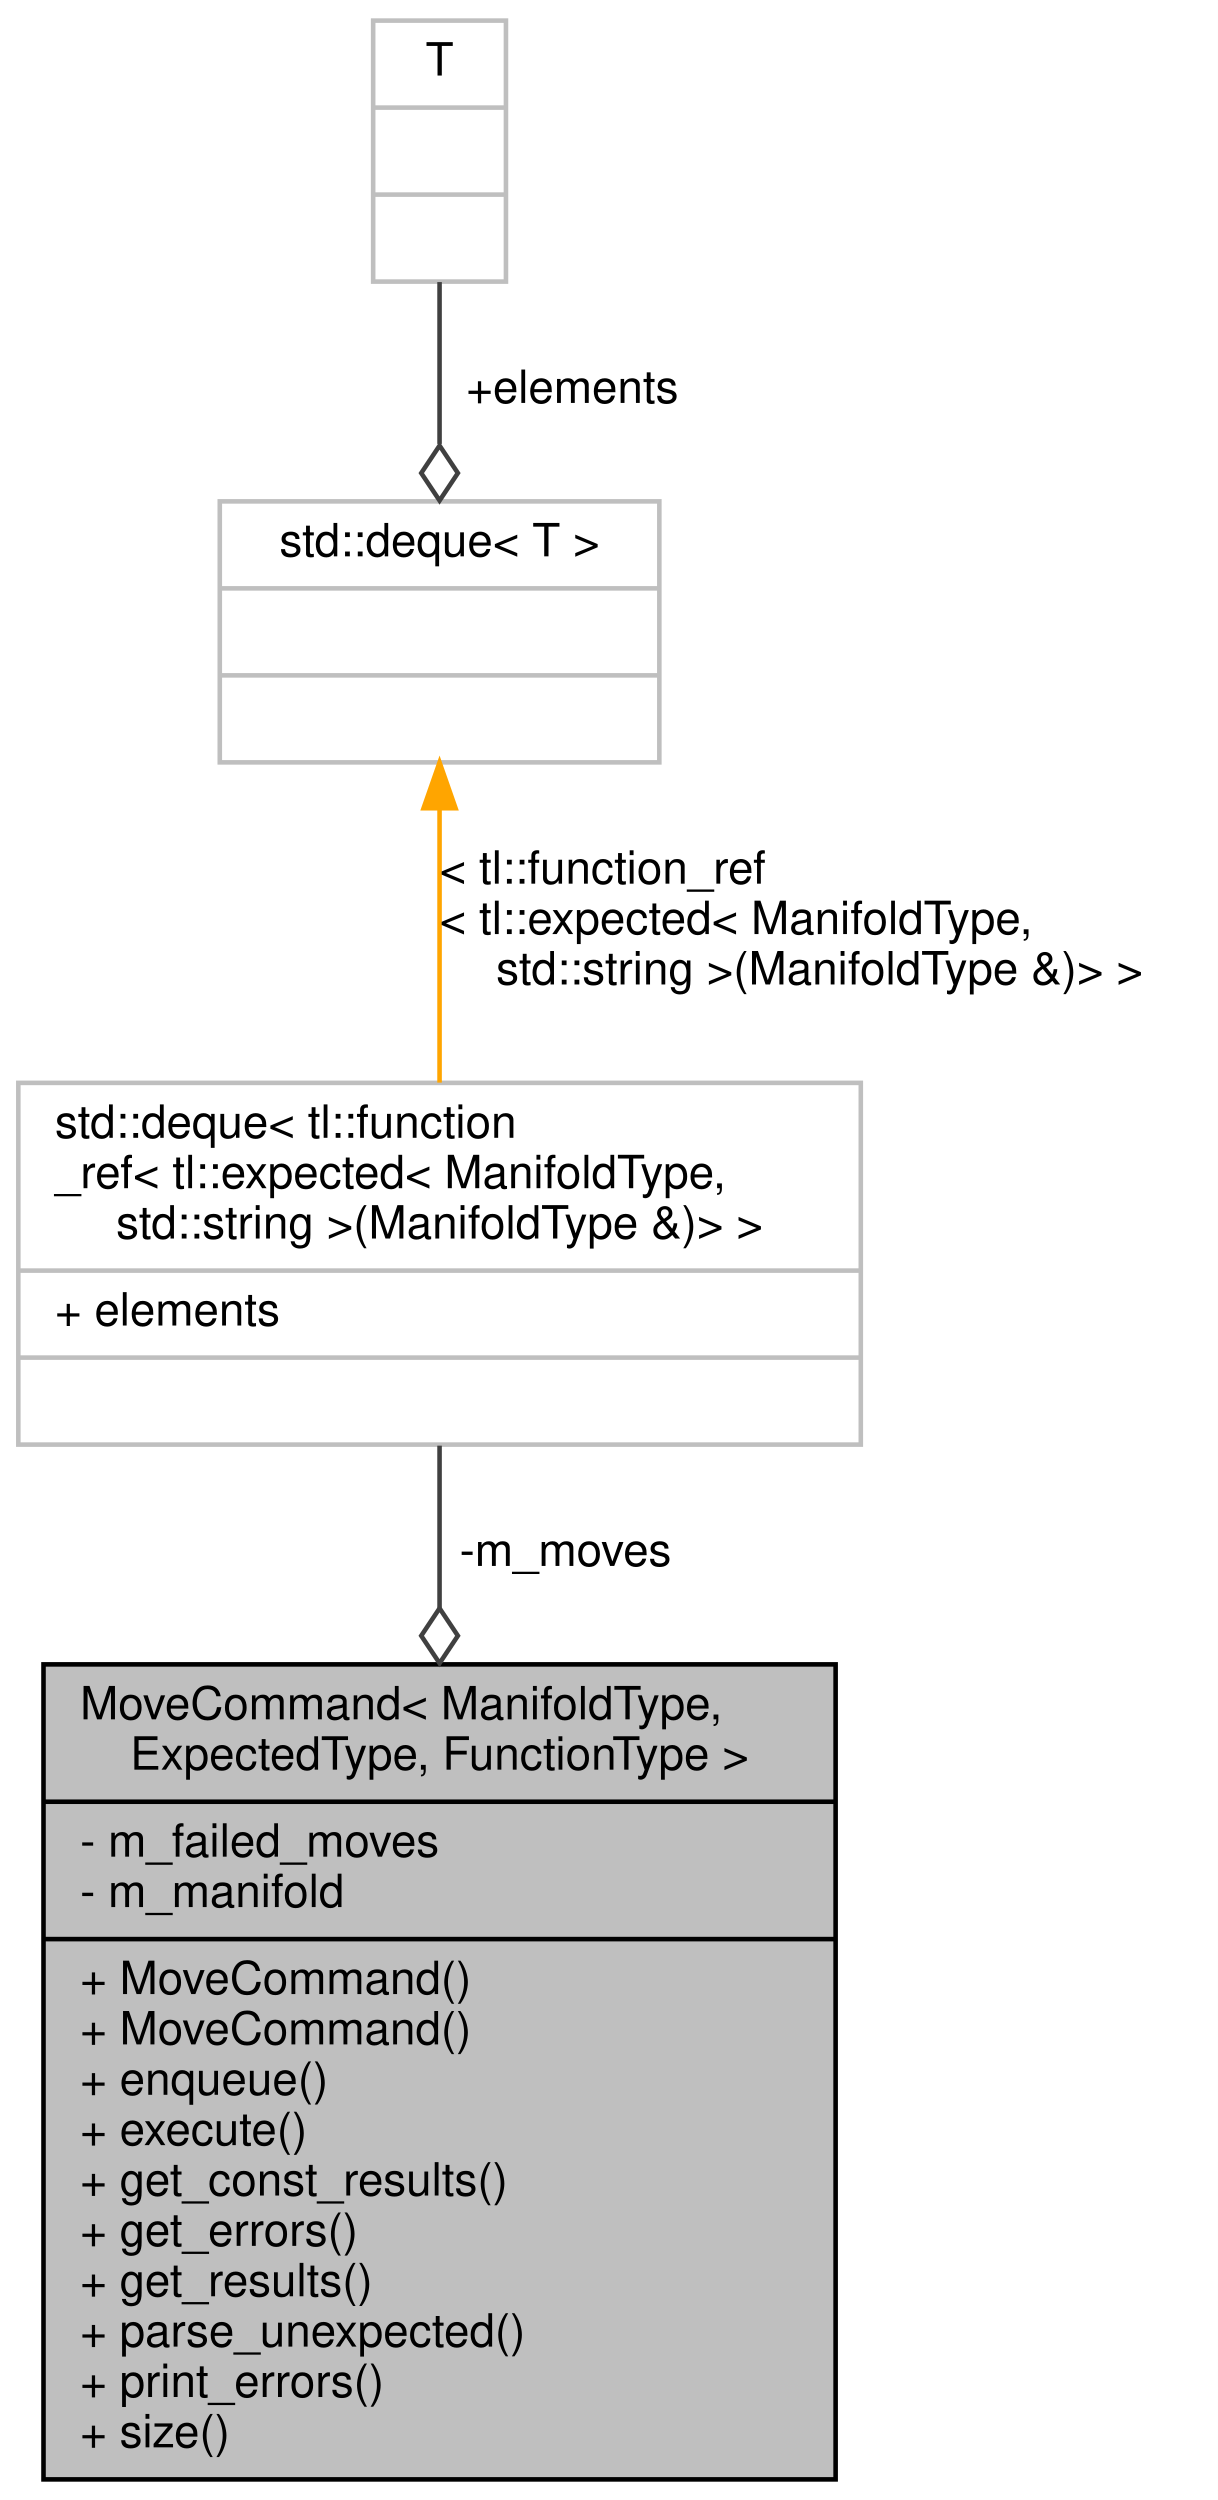
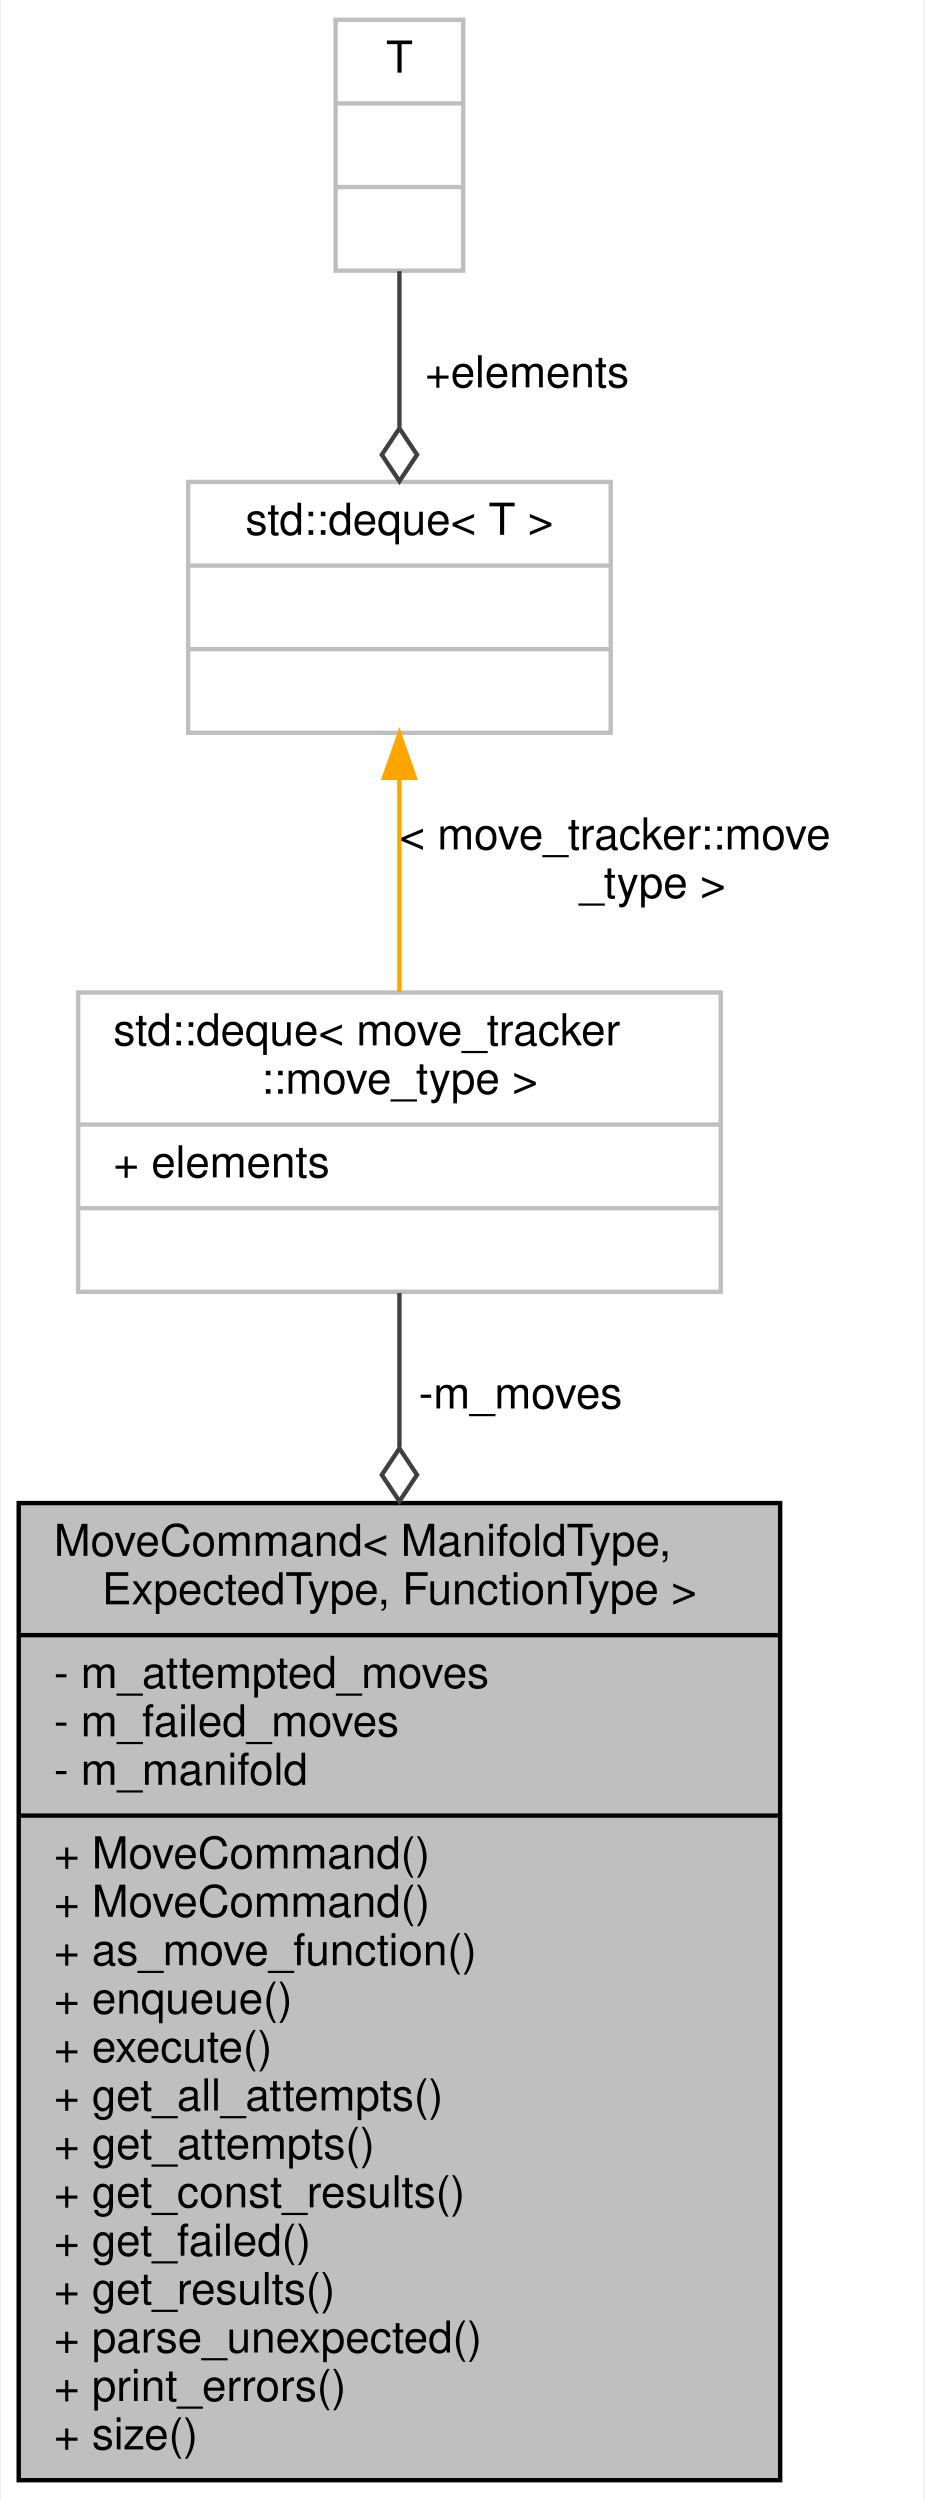
- <svg xmlns="http://www.w3.org/2000/svg" xmlns:xlink="http://www.w3.org/1999/xlink" width="266pt" height="546pt" viewBox="0.00 0.00 266.00 546.00">
-   <g id="graph0" class="graph" transform="scale(1 1) rotate(0) translate(4 542)">
-     <polygon fill="white" stroke="transparent" points="-4,4 -4,-542 262,-542 262,4 -4,4" />
+ <svg xmlns="http://www.w3.org/2000/svg" xmlns:xlink="http://www.w3.org/1999/xlink" width="210pt" height="568pt" viewBox="0.00 0.00 209.50 568.00">
+   <g id="graph0" class="graph" transform="scale(1 1) rotate(0) translate(4 564)">
+     <polygon fill="white" stroke="transparent" points="-4,4 -4,-564 205.5,-564 205.5,4 -4,4" />
    <g id="node1" class="node">
      <g id="a_node1">
        <a xlink:title=" ">
-           <polygon fill="#bfbfbf" stroke="black" points="5.5,-0.5 5.5,-178.5 178.5,-178.5 178.5,-0.5 5.5,-0.5" />
-           <text text-anchor="start" x="13.5" y="-166.5" font-family="Helvetica,sans-Serif" font-size="10.00">MoveCommand&lt; ManifoldType,</text>
-           <text text-anchor="middle" x="92" y="-155.5" font-family="Helvetica,sans-Serif" font-size="10.00"> ExpectedType, FunctionType &gt;</text>
-           <polyline fill="none" stroke="black" points="5.5,-148.5 178.5,-148.5 " />
-           <text text-anchor="start" x="13.5" y="-136.5" font-family="Helvetica,sans-Serif" font-size="10.00">- m_failed_moves</text>
-           <text text-anchor="start" x="13.5" y="-125.5" font-family="Helvetica,sans-Serif" font-size="10.00">- m_manifold</text>
-           <polyline fill="none" stroke="black" points="5.5,-118.5 178.5,-118.5 " />
-           <text text-anchor="start" x="13.5" y="-106.5" font-family="Helvetica,sans-Serif" font-size="10.00">+ MoveCommand()</text>
-           <text text-anchor="start" x="13.5" y="-95.5" font-family="Helvetica,sans-Serif" font-size="10.00">+ MoveCommand()</text>
-           <text text-anchor="start" x="13.5" y="-84.5" font-family="Helvetica,sans-Serif" font-size="10.00">+ enqueue()</text>
-           <text text-anchor="start" x="13.5" y="-73.5" font-family="Helvetica,sans-Serif" font-size="10.00">+ execute()</text>
-           <text text-anchor="start" x="13.5" y="-62.5" font-family="Helvetica,sans-Serif" font-size="10.00">+ get_const_results()</text>
-           <text text-anchor="start" x="13.5" y="-51.5" font-family="Helvetica,sans-Serif" font-size="10.00">+ get_errors()</text>
-           <text text-anchor="start" x="13.5" y="-40.5" font-family="Helvetica,sans-Serif" font-size="10.00">+ get_results()</text>
-           <text text-anchor="start" x="13.5" y="-29.5" font-family="Helvetica,sans-Serif" font-size="10.00">+ parse_unexpected()</text>
-           <text text-anchor="start" x="13.5" y="-18.5" font-family="Helvetica,sans-Serif" font-size="10.00">+ print_errors()</text>
-           <text text-anchor="start" x="13.5" y="-7.5" font-family="Helvetica,sans-Serif" font-size="10.00">+ size()</text>
+           <polygon fill="#bfbfbf" stroke="black" points="0,-0.5 0,-222.5 173,-222.5 173,-0.5 0,-0.5" />
+           <text text-anchor="start" x="8" y="-210.5" font-family="Helvetica,sans-Serif" font-size="10.00">MoveCommand&lt; ManifoldType,</text>
+           <text text-anchor="middle" x="86.5" y="-199.5" font-family="Helvetica,sans-Serif" font-size="10.00"> ExpectedType, FunctionType &gt;</text>
+           <polyline fill="none" stroke="black" points="0,-192.5 173,-192.5 " />
+           <text text-anchor="start" x="8" y="-180.5" font-family="Helvetica,sans-Serif" font-size="10.00">- m_attempted_moves</text>
+           <text text-anchor="start" x="8" y="-169.5" font-family="Helvetica,sans-Serif" font-size="10.00">- m_failed_moves</text>
+           <text text-anchor="start" x="8" y="-158.5" font-family="Helvetica,sans-Serif" font-size="10.00">- m_manifold</text>
+           <polyline fill="none" stroke="black" points="0,-151.5 173,-151.5 " />
+           <text text-anchor="start" x="8" y="-139.5" font-family="Helvetica,sans-Serif" font-size="10.00">+ MoveCommand()</text>
+           <text text-anchor="start" x="8" y="-128.5" font-family="Helvetica,sans-Serif" font-size="10.00">+ MoveCommand()</text>
+           <text text-anchor="start" x="8" y="-117.5" font-family="Helvetica,sans-Serif" font-size="10.00">+ as_move_function()</text>
+           <text text-anchor="start" x="8" y="-106.5" font-family="Helvetica,sans-Serif" font-size="10.00">+ enqueue()</text>
+           <text text-anchor="start" x="8" y="-95.5" font-family="Helvetica,sans-Serif" font-size="10.00">+ execute()</text>
+           <text text-anchor="start" x="8" y="-84.5" font-family="Helvetica,sans-Serif" font-size="10.00">+ get_all_attempts()</text>
+           <text text-anchor="start" x="8" y="-73.5" font-family="Helvetica,sans-Serif" font-size="10.00">+ get_attempts()</text>
+           <text text-anchor="start" x="8" y="-62.5" font-family="Helvetica,sans-Serif" font-size="10.00">+ get_const_results()</text>
+           <text text-anchor="start" x="8" y="-51.5" font-family="Helvetica,sans-Serif" font-size="10.00">+ get_failed()</text>
+           <text text-anchor="start" x="8" y="-40.5" font-family="Helvetica,sans-Serif" font-size="10.00">+ get_results()</text>
+           <text text-anchor="start" x="8" y="-29.5" font-family="Helvetica,sans-Serif" font-size="10.00">+ parse_unexpected()</text>
+           <text text-anchor="start" x="8" y="-18.5" font-family="Helvetica,sans-Serif" font-size="10.00">+ print_errors()</text>
+           <text text-anchor="start" x="8" y="-7.5" font-family="Helvetica,sans-Serif" font-size="10.00">+ size()</text>
        </a>
      </g>
    </g>
    <g id="node2" class="node">
      <g id="a_node2">
        <a xlink:title=" ">
-           <polygon fill="white" stroke="#bfbfbf" points="0,-226.5 0,-305.5 184,-305.5 184,-226.5 0,-226.5" />
-           <text text-anchor="start" x="8" y="-293.5" font-family="Helvetica,sans-Serif" font-size="10.00">std::deque&lt; tl::function</text>
-           <text text-anchor="start" x="8" y="-282.5" font-family="Helvetica,sans-Serif" font-size="10.00">_ref&lt; tl::expected&lt; ManifoldType,</text>
-           <text text-anchor="middle" x="92" y="-271.5" font-family="Helvetica,sans-Serif" font-size="10.00"> std::string &gt;(ManifoldType &amp;)&gt; &gt;</text>
-           <polyline fill="none" stroke="#bfbfbf" points="0,-264.5 184,-264.5 " />
-           <text text-anchor="start" x="8" y="-252.5" font-family="Helvetica,sans-Serif" font-size="10.00">+ elements</text>
-           <polyline fill="none" stroke="#bfbfbf" points="0,-245.5 184,-245.5 " />
-           <text text-anchor="middle" x="92" y="-233.5" font-family="Helvetica,sans-Serif" font-size="10.00"> </text>
+           <polygon fill="white" stroke="#bfbfbf" points="13.5,-270.5 13.5,-338.5 159.5,-338.5 159.5,-270.5 13.5,-270.5" />
+           <text text-anchor="start" x="21.5" y="-326.5" font-family="Helvetica,sans-Serif" font-size="10.00">std::deque&lt; move_tracker</text>
+           <text text-anchor="middle" x="86.5" y="-315.5" font-family="Helvetica,sans-Serif" font-size="10.00">::move_type &gt;</text>
+           <polyline fill="none" stroke="#bfbfbf" points="13.5,-308.5 159.5,-308.5 " />
+           <text text-anchor="start" x="21.5" y="-296.5" font-family="Helvetica,sans-Serif" font-size="10.00">+ elements</text>
+           <polyline fill="none" stroke="#bfbfbf" points="13.5,-289.5 159.5,-289.5 " />
+           <text text-anchor="middle" x="86.5" y="-277.5" font-family="Helvetica,sans-Serif" font-size="10.00"> </text>
        </a>
      </g>
    </g>
    <g id="edge1" class="edge">
-       <path fill="none" stroke="#404040" d="M92,-226.27C92,-215.54 92,-203.38 92,-190.85" />
-       <polygon fill="none" stroke="#404040" points="92,-190.75 88,-184.75 92,-178.75 96,-184.75 92,-190.75" />
-       <text text-anchor="middle" x="119.5" y="-200" font-family="Helvetica,sans-Serif" font-size="10.00"> -m_moves</text>
+       <path fill="none" stroke="#404040" d="M86.5,-270.23C86.5,-259.94 86.5,-247.95 86.5,-235.26" />
+       <polygon fill="none" stroke="#404040" points="86.5,-234.91 82.5,-228.91 86.5,-222.91 90.5,-228.91 86.5,-234.91" />
+       <text text-anchor="middle" x="114" y="-244" font-family="Helvetica,sans-Serif" font-size="10.00"> -m_moves</text>
    </g>
    <g id="node3" class="node">
      <g id="a_node3">
        <a xlink:title="STL class.">
-           <polygon fill="white" stroke="#bfbfbf" points="44,-375.5 44,-432.5 140,-432.5 140,-375.5 44,-375.5" />
-           <text text-anchor="middle" x="92" y="-420.5" font-family="Helvetica,sans-Serif" font-size="10.00">std::deque&lt; T &gt;</text>
-           <polyline fill="none" stroke="#bfbfbf" points="44,-413.5 140,-413.5 " />
-           <text text-anchor="middle" x="92" y="-401.5" font-family="Helvetica,sans-Serif" font-size="10.00"> </text>
-           <polyline fill="none" stroke="#bfbfbf" points="44,-394.5 140,-394.5 " />
-           <text text-anchor="middle" x="92" y="-382.5" font-family="Helvetica,sans-Serif" font-size="10.00"> </text>
+           <polygon fill="white" stroke="#bfbfbf" points="38.5,-397.5 38.5,-454.5 134.5,-454.5 134.5,-397.5 38.5,-397.5" />
+           <text text-anchor="middle" x="86.5" y="-442.5" font-family="Helvetica,sans-Serif" font-size="10.00">std::deque&lt; T &gt;</text>
+           <polyline fill="none" stroke="#bfbfbf" points="38.5,-435.5 134.5,-435.5 " />
+           <text text-anchor="middle" x="86.5" y="-423.5" font-family="Helvetica,sans-Serif" font-size="10.00"> </text>
+           <polyline fill="none" stroke="#bfbfbf" points="38.5,-416.5 134.5,-416.5 " />
+           <text text-anchor="middle" x="86.5" y="-404.5" font-family="Helvetica,sans-Serif" font-size="10.00"> </text>
        </a>
      </g>
    </g>
    <g id="edge2" class="edge">
-       <path fill="none" stroke="orange" d="M92,-365.3C92,-346.69 92,-324.28 92,-305.56" />
-       <polygon fill="orange" stroke="orange" points="88.5,-365.48 92,-375.48 95.5,-365.48 88.5,-365.48" />
-       <text text-anchor="start" x="92" y="-349" font-family="Helvetica,sans-Serif" font-size="10.00"> &lt; tl::function_ref</text>
-       <text text-anchor="start" x="92" y="-338" font-family="Helvetica,sans-Serif" font-size="10.00">&lt; tl::expected&lt; ManifoldType,</text>
-       <text text-anchor="middle" x="175" y="-327" font-family="Helvetica,sans-Serif" font-size="10.00"> std::string &gt;(ManifoldType &amp;)&gt; &gt;</text>
+       <path fill="none" stroke="orange" d="M86.5,-386.95C86.5,-371.4 86.5,-353.58 86.5,-338.59" />
+       <polygon fill="orange" stroke="orange" points="83,-387.28 86.5,-397.28 90,-387.28 83,-387.28" />
+       <text text-anchor="start" x="86.5" y="-371" font-family="Helvetica,sans-Serif" font-size="10.00"> &lt; move_tracker::move</text>
+       <text text-anchor="middle" x="144" y="-360" font-family="Helvetica,sans-Serif" font-size="10.00">_type &gt;</text>
    </g>
    <g id="node4" class="node">
      <g id="a_node4">
        <a xlink:title=" ">
-           <polygon fill="white" stroke="#bfbfbf" points="77.5,-480.5 77.5,-537.5 106.5,-537.5 106.5,-480.5 77.5,-480.5" />
-           <text text-anchor="middle" x="92" y="-525.5" font-family="Helvetica,sans-Serif" font-size="10.00">T</text>
-           <polyline fill="none" stroke="#bfbfbf" points="77.5,-518.5 106.5,-518.5 " />
-           <text text-anchor="middle" x="92" y="-506.5" font-family="Helvetica,sans-Serif" font-size="10.00"> </text>
-           <polyline fill="none" stroke="#bfbfbf" points="77.5,-499.5 106.5,-499.5 " />
-           <text text-anchor="middle" x="92" y="-487.5" font-family="Helvetica,sans-Serif" font-size="10.00"> </text>
+           <polygon fill="white" stroke="#bfbfbf" points="72,-502.5 72,-559.5 101,-559.5 101,-502.5 72,-502.5" />
+           <text text-anchor="middle" x="86.5" y="-547.5" font-family="Helvetica,sans-Serif" font-size="10.00">T</text>
+           <polyline fill="none" stroke="#bfbfbf" points="72,-540.5 101,-540.5 " />
+           <text text-anchor="middle" x="86.5" y="-528.5" font-family="Helvetica,sans-Serif" font-size="10.00"> </text>
+           <polyline fill="none" stroke="#bfbfbf" points="72,-521.5 101,-521.5 " />
+           <text text-anchor="middle" x="86.5" y="-509.5" font-family="Helvetica,sans-Serif" font-size="10.00"> </text>
        </a>
      </g>
    </g>
    <g id="edge3" class="edge">
-       <path fill="none" stroke="#404040" d="M92,-480.4C92,-469.55 92,-456.87 92,-445.05" />
-       <polygon fill="none" stroke="#404040" points="92,-444.68 88,-438.68 92,-432.68 96,-438.68 92,-444.68" />
-       <text text-anchor="middle" x="121" y="-454" font-family="Helvetica,sans-Serif" font-size="10.00"> +elements</text>
+       <path fill="none" stroke="#404040" d="M86.5,-502.4C86.5,-491.55 86.5,-478.87 86.5,-467.05" />
+       <polygon fill="none" stroke="#404040" points="86.5,-466.68 82.5,-460.68 86.5,-454.68 90.5,-460.68 86.5,-466.68" />
+       <text text-anchor="middle" x="115.5" y="-476" font-family="Helvetica,sans-Serif" font-size="10.00"> +elements</text>
    </g>
  </g>
</svg>
